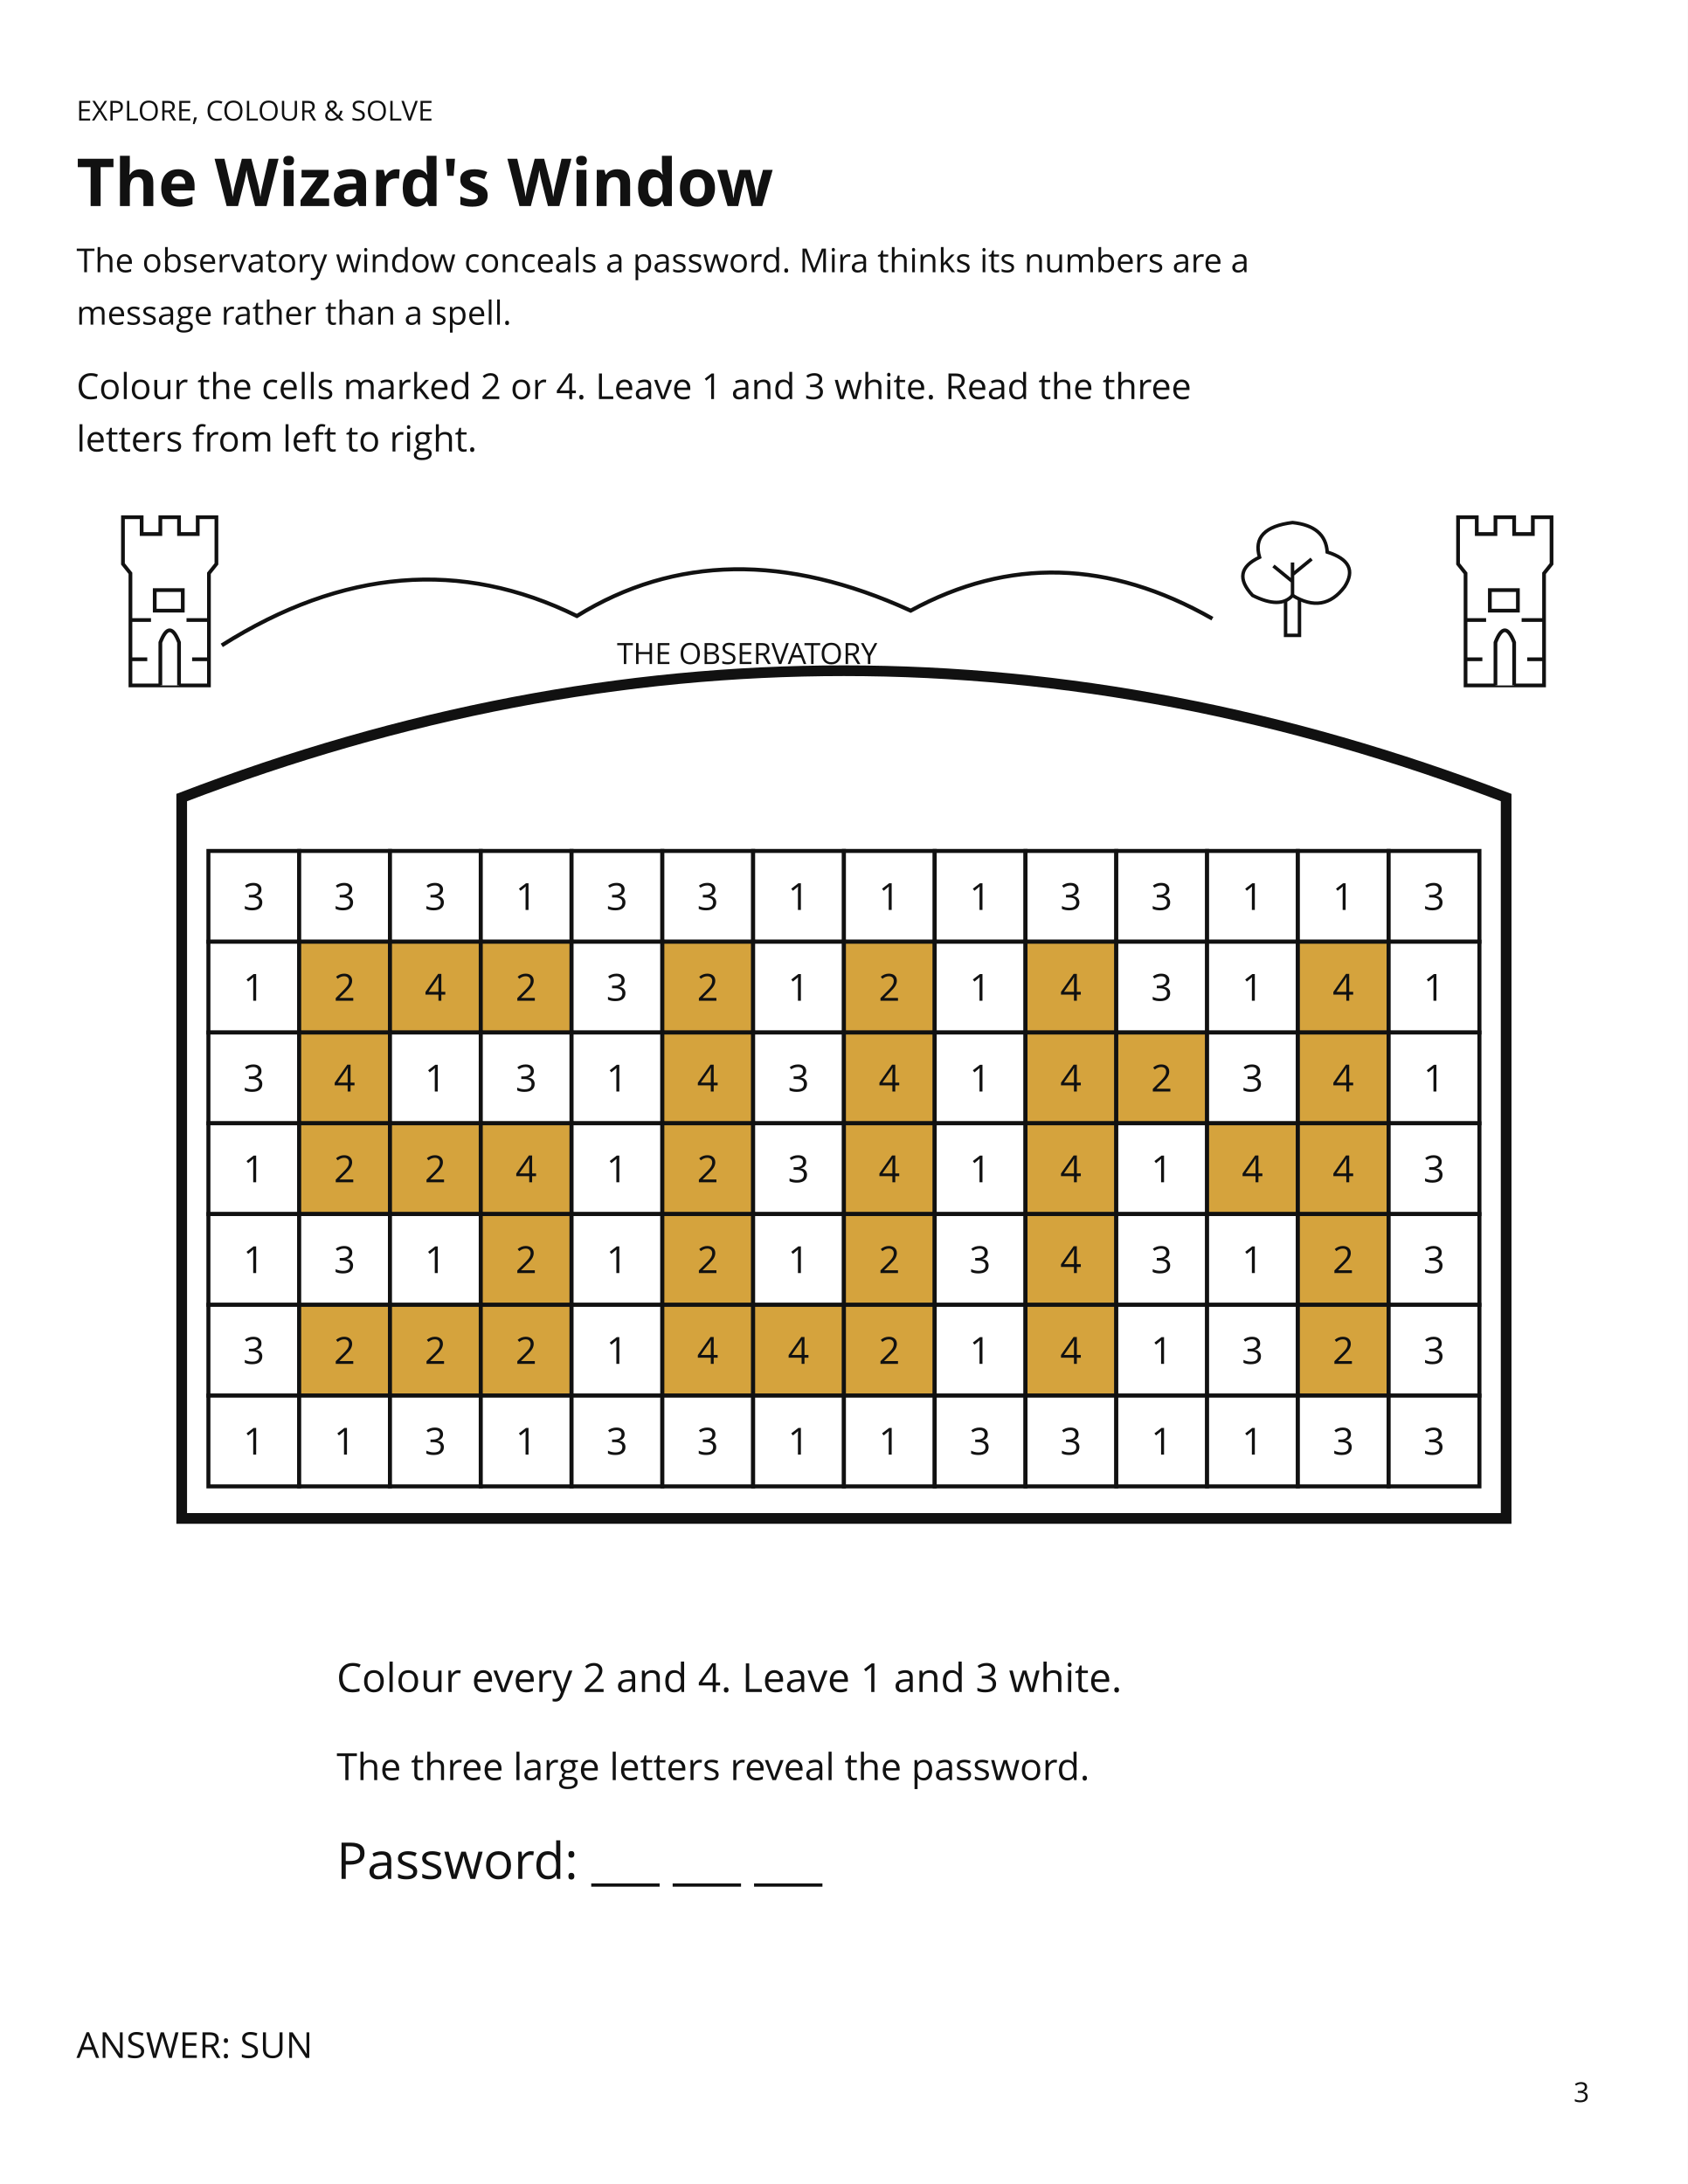
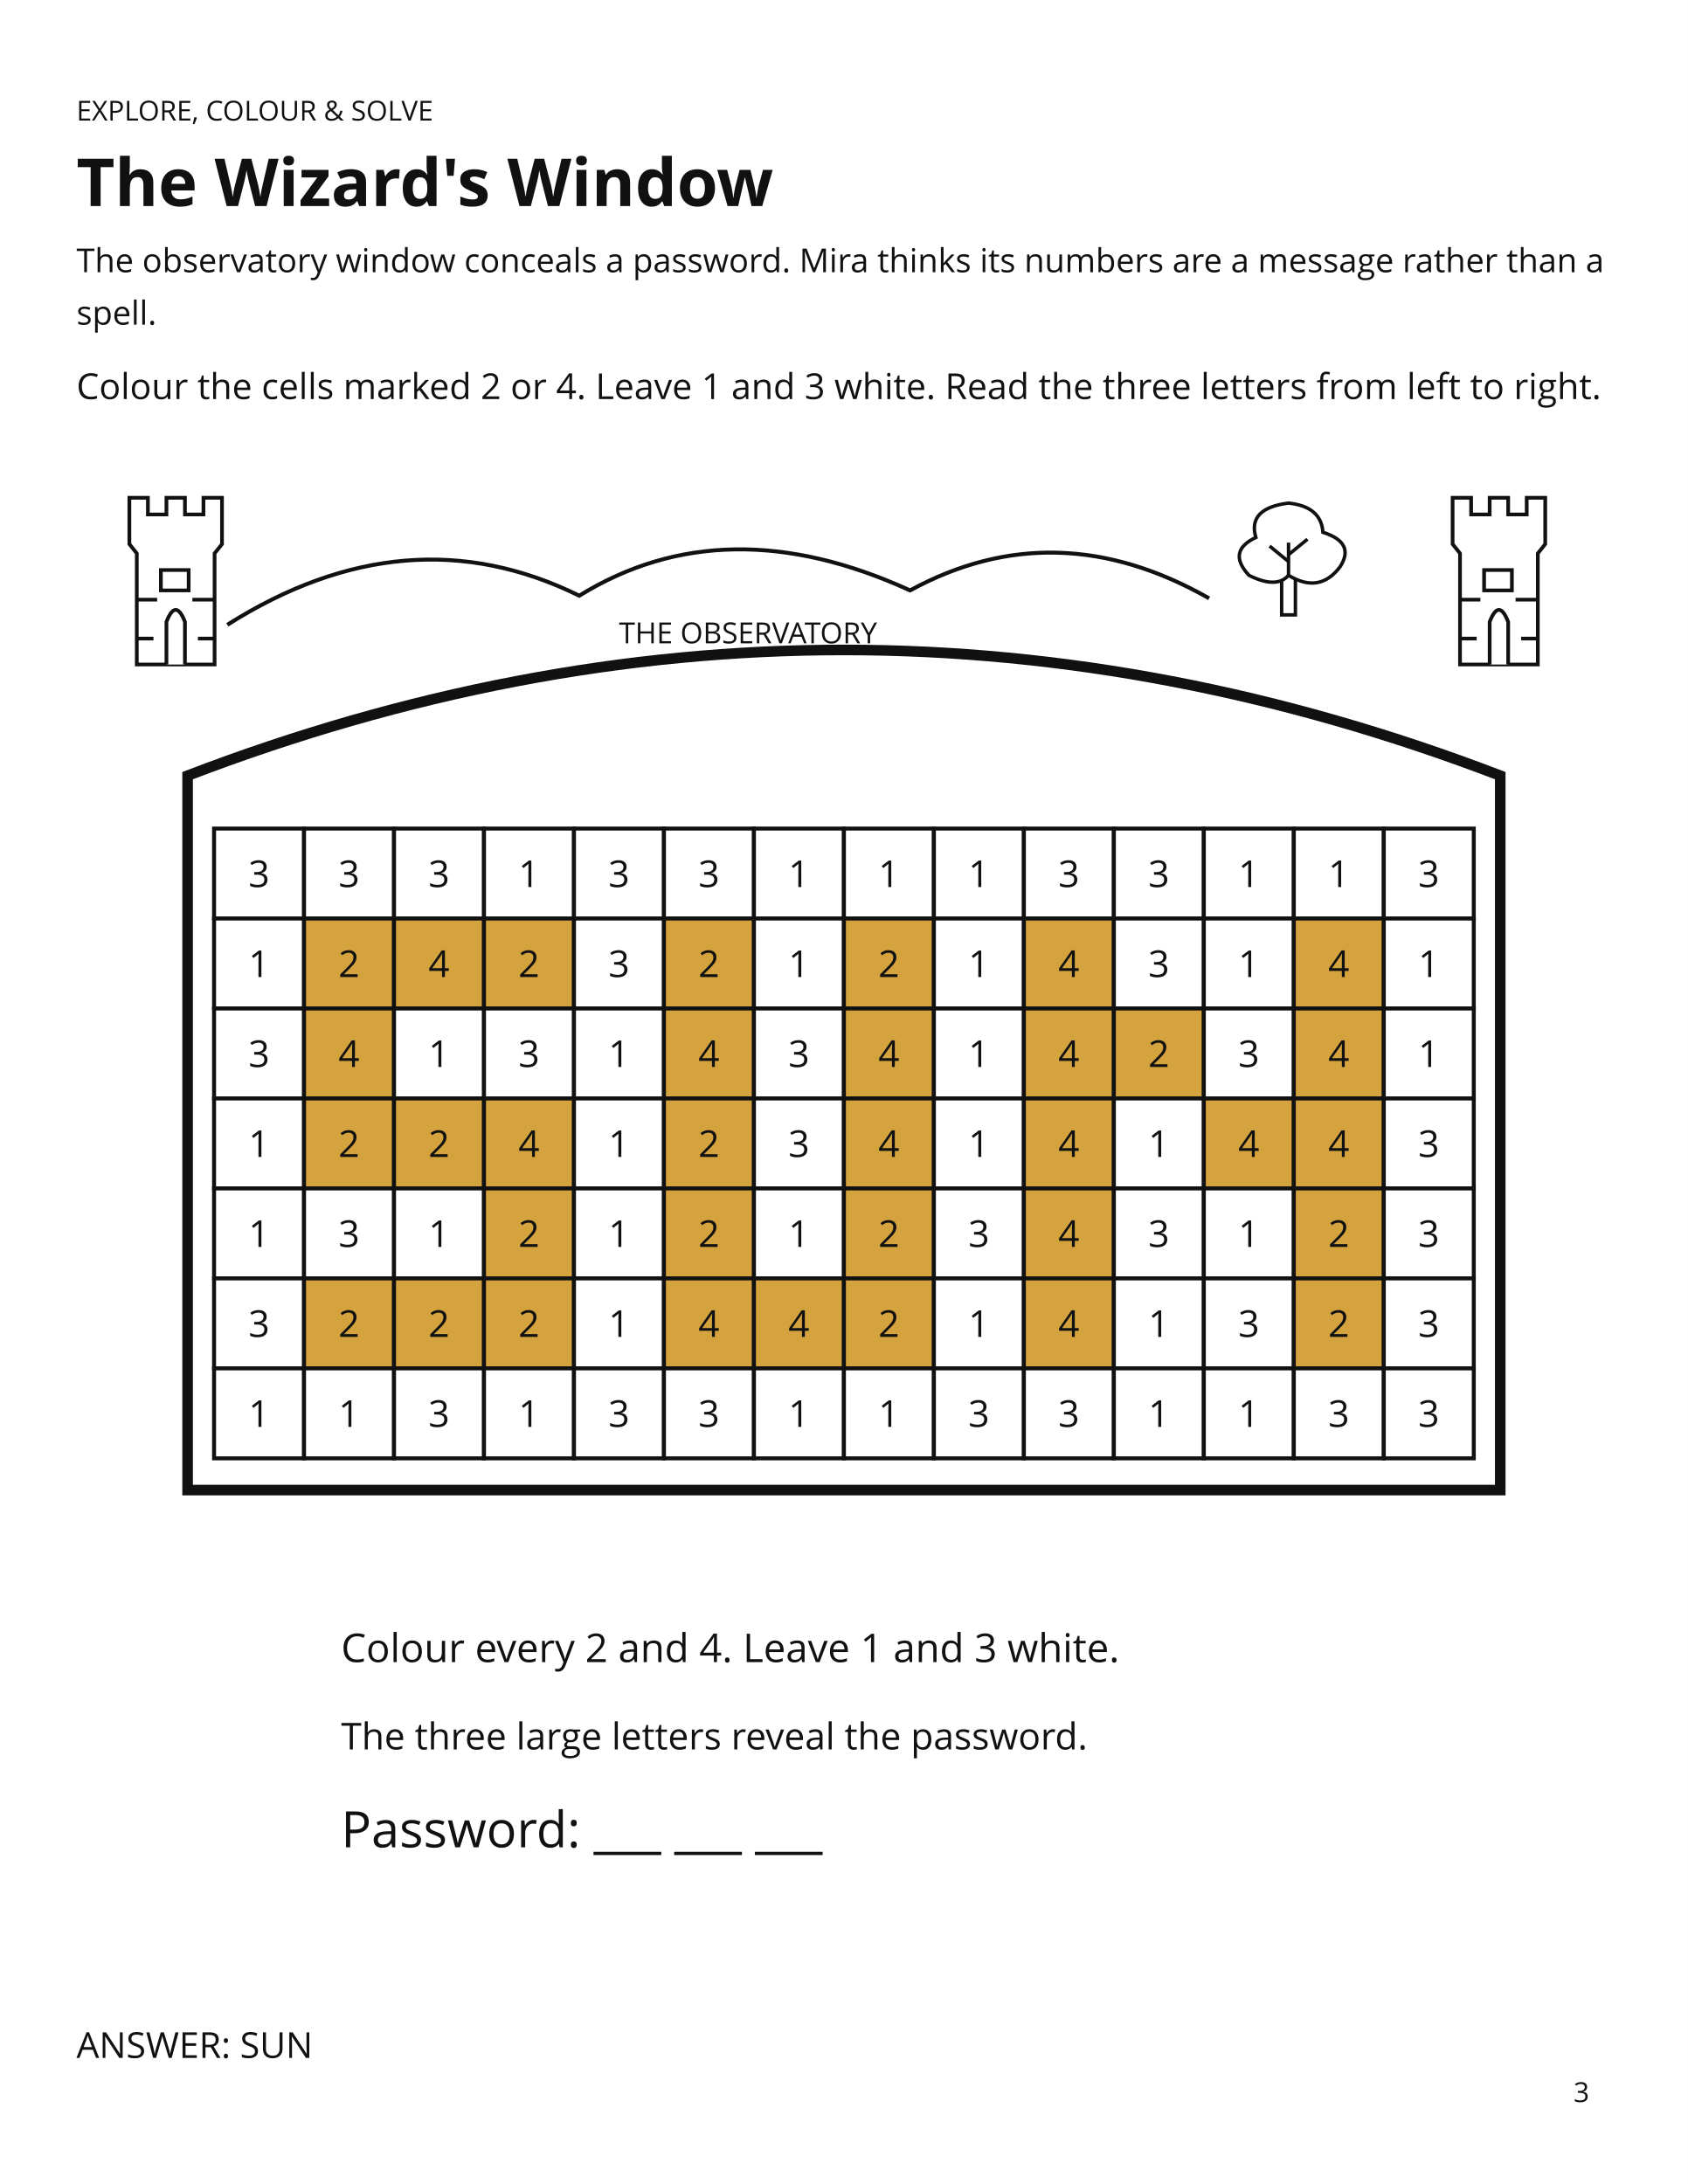
<svg xmlns="http://www.w3.org/2000/svg" width="8.5in" height="11in" viewBox="0 0 612 792" role="img" aria-label="The Wizard's Window">
  <rect width="100%" height="100%" fill="white" />
  <g transform="translate(27.72 27.72)">
    <text x="0" y="16" font-family="Open Sans, sans-serif" font-size="10" fill="#111" stroke="none">EXPLORE, COLOUR &amp; SOLVE</text>
    <text x="0" y="47" font-family="Open Sans, sans-serif" font-size="24" fill="#111" stroke="none" font-weight="bold">The Wizard's Window</text>
-     <text x="0" y="71" font-family="Open Sans, sans-serif" font-size="12" fill="#111" stroke="none">The observatory window conceals a password. Mira thinks its numbers are a</text>
-     <text x="0" y="90" font-family="Open Sans, sans-serif" font-size="12" fill="#111" stroke="none">message rather than a spell.</text>
-     <text x="0" y="117" font-family="Open Sans, sans-serif" font-size="13" fill="#111" stroke="none">Colour the cells marked 2 or 4. Leave 1 and 3 white. Read the three</text>
-     <text x="0" y="136" font-family="Open Sans, sans-serif" font-size="13" fill="#111" stroke="none">letters from left to right.</text>
-     <g transform="translate(12.0231 155) scale(0.9682069)">
+     <text x="0" y="71" font-family="Open Sans, sans-serif" font-size="12" fill="#111" stroke="none">The observatory window conceals a password. Mira thinks its numbers are a message rather than a</text>
+     <text x="0" y="90" font-family="Open Sans, sans-serif" font-size="12" fill="#111" stroke="none">spell.</text>
+     <text x="0" y="117" font-family="Open Sans, sans-serif" font-size="13" fill="#111" stroke="none">Colour the cells marked 2 or 4. Leave 1 and 3 white. Read the three letters from left to right.</text>
+     <g transform="translate(14.39379 148) scale(0.9595862)">
      <g data-layer="artwork">
        <g transform="translate(5 5) scale(0.7)" fill="white" stroke="#111" stroke-width="2">
          <path d="M0 25V0H10V9H20V0H30V9H40V0H50V25L46 30V90H4V30Z" />
          <path d="M20 90V67Q25 54 30 67V90M17 39V50H32V39ZM4 55H15M34 55H46M4 76H13M37 76H46" />
        </g>
        <g transform="translate(505 5) scale(0.7)" fill="white" stroke="#111" stroke-width="2">
          <path d="M0 25V0H10V9H20V0H30V9H40V0H50V25L46 30V90H4V30Z" />
          <path d="M20 90V67Q25 54 30 67V90M17 39V50H32V39ZM4 55H15M34 55H46M4 76H13M37 76H46" />
        </g>
        <g transform="translate(443 7) scale(0.65)" fill="white" stroke="#111" stroke-width="2">
          <path d="M-4 40V65H4V40" />
          <path d="M0 0Q-24 3-19 20Q-36 28-23 42Q-7 50 0 42Q18 53 30 37Q39 23 20 17Q19 2 0 0Z" />
          <path d="M0 42V23M0 34L-11 25M0 30L11 21" />
        </g>
        <path d="M42 53Q110 10 175 42Q230 8 300 40Q355 10 413 43" fill="none" stroke="#111" stroke-width="1.5" />
        <text x="190" y="60" font-family="Open Sans, sans-serif" font-size="11" fill="#111" stroke="none">THE OBSERVATORY</text>
      </g>
      <g data-layer="puzzle" fill="none" stroke="#111" stroke-width="1.5">
        <path d="M27 380V110Q275 15 523 110V380Z" fill="none" stroke="#111" stroke-width="4" />
        <rect x="37" y="130" width="34" height="34" fill="white" />
        <text x="54" y="152.1" font-family="Open Sans, sans-serif" font-size="14" fill="#111" stroke="none" text-anchor="middle">3</text>
        <rect x="71" y="130" width="34" height="34" fill="white" />
        <text x="88" y="152.1" font-family="Open Sans, sans-serif" font-size="14" fill="#111" stroke="none" text-anchor="middle">3</text>
        <rect x="105" y="130" width="34" height="34" fill="white" />
        <text x="122" y="152.1" font-family="Open Sans, sans-serif" font-size="14" fill="#111" stroke="none" text-anchor="middle">3</text>
        <rect x="139" y="130" width="34" height="34" fill="white" />
        <text x="156" y="152.1" font-family="Open Sans, sans-serif" font-size="14" fill="#111" stroke="none" text-anchor="middle">1</text>
        <rect x="173" y="130" width="34" height="34" fill="white" />
        <text x="190" y="152.1" font-family="Open Sans, sans-serif" font-size="14" fill="#111" stroke="none" text-anchor="middle">3</text>
        <rect x="207" y="130" width="34" height="34" fill="white" />
        <text x="224" y="152.1" font-family="Open Sans, sans-serif" font-size="14" fill="#111" stroke="none" text-anchor="middle">3</text>
        <rect x="241" y="130" width="34" height="34" fill="white" />
        <text x="258" y="152.1" font-family="Open Sans, sans-serif" font-size="14" fill="#111" stroke="none" text-anchor="middle">1</text>
        <rect x="275" y="130" width="34" height="34" fill="white" />
        <text x="292" y="152.1" font-family="Open Sans, sans-serif" font-size="14" fill="#111" stroke="none" text-anchor="middle">1</text>
        <rect x="309" y="130" width="34" height="34" fill="white" />
        <text x="326" y="152.1" font-family="Open Sans, sans-serif" font-size="14" fill="#111" stroke="none" text-anchor="middle">1</text>
        <rect x="343" y="130" width="34" height="34" fill="white" />
        <text x="360" y="152.1" font-family="Open Sans, sans-serif" font-size="14" fill="#111" stroke="none" text-anchor="middle">3</text>
        <rect x="377" y="130" width="34" height="34" fill="white" />
        <text x="394" y="152.1" font-family="Open Sans, sans-serif" font-size="14" fill="#111" stroke="none" text-anchor="middle">3</text>
        <rect x="411" y="130" width="34" height="34" fill="white" />
        <text x="428" y="152.1" font-family="Open Sans, sans-serif" font-size="14" fill="#111" stroke="none" text-anchor="middle">1</text>
        <rect x="445" y="130" width="34" height="34" fill="white" />
        <text x="462" y="152.1" font-family="Open Sans, sans-serif" font-size="14" fill="#111" stroke="none" text-anchor="middle">1</text>
        <rect x="479" y="130" width="34" height="34" fill="white" />
        <text x="496" y="152.1" font-family="Open Sans, sans-serif" font-size="14" fill="#111" stroke="none" text-anchor="middle">3</text>
        <rect x="37" y="164" width="34" height="34" fill="white" />
        <text x="54" y="186.1" font-family="Open Sans, sans-serif" font-size="14" fill="#111" stroke="none" text-anchor="middle">1</text>
        <rect x="71" y="164" width="34" height="34" fill="#d5a33d" />
        <text x="88" y="186.1" font-family="Open Sans, sans-serif" font-size="14" fill="#111" stroke="none" text-anchor="middle">2</text>
        <rect x="105" y="164" width="34" height="34" fill="#d5a33d" />
        <text x="122" y="186.1" font-family="Open Sans, sans-serif" font-size="14" fill="#111" stroke="none" text-anchor="middle">4</text>
        <rect x="139" y="164" width="34" height="34" fill="#d5a33d" />
        <text x="156" y="186.1" font-family="Open Sans, sans-serif" font-size="14" fill="#111" stroke="none" text-anchor="middle">2</text>
        <rect x="173" y="164" width="34" height="34" fill="white" />
        <text x="190" y="186.1" font-family="Open Sans, sans-serif" font-size="14" fill="#111" stroke="none" text-anchor="middle">3</text>
        <rect x="207" y="164" width="34" height="34" fill="#d5a33d" />
        <text x="224" y="186.1" font-family="Open Sans, sans-serif" font-size="14" fill="#111" stroke="none" text-anchor="middle">2</text>
        <rect x="241" y="164" width="34" height="34" fill="white" />
        <text x="258" y="186.1" font-family="Open Sans, sans-serif" font-size="14" fill="#111" stroke="none" text-anchor="middle">1</text>
        <rect x="275" y="164" width="34" height="34" fill="#d5a33d" />
        <text x="292" y="186.1" font-family="Open Sans, sans-serif" font-size="14" fill="#111" stroke="none" text-anchor="middle">2</text>
        <rect x="309" y="164" width="34" height="34" fill="white" />
        <text x="326" y="186.1" font-family="Open Sans, sans-serif" font-size="14" fill="#111" stroke="none" text-anchor="middle">1</text>
        <rect x="343" y="164" width="34" height="34" fill="#d5a33d" />
        <text x="360" y="186.1" font-family="Open Sans, sans-serif" font-size="14" fill="#111" stroke="none" text-anchor="middle">4</text>
        <rect x="377" y="164" width="34" height="34" fill="white" />
        <text x="394" y="186.1" font-family="Open Sans, sans-serif" font-size="14" fill="#111" stroke="none" text-anchor="middle">3</text>
        <rect x="411" y="164" width="34" height="34" fill="white" />
        <text x="428" y="186.1" font-family="Open Sans, sans-serif" font-size="14" fill="#111" stroke="none" text-anchor="middle">1</text>
        <rect x="445" y="164" width="34" height="34" fill="#d5a33d" />
        <text x="462" y="186.1" font-family="Open Sans, sans-serif" font-size="14" fill="#111" stroke="none" text-anchor="middle">4</text>
        <rect x="479" y="164" width="34" height="34" fill="white" />
        <text x="496" y="186.1" font-family="Open Sans, sans-serif" font-size="14" fill="#111" stroke="none" text-anchor="middle">1</text>
        <rect x="37" y="198" width="34" height="34" fill="white" />
        <text x="54" y="220.1" font-family="Open Sans, sans-serif" font-size="14" fill="#111" stroke="none" text-anchor="middle">3</text>
        <rect x="71" y="198" width="34" height="34" fill="#d5a33d" />
        <text x="88" y="220.1" font-family="Open Sans, sans-serif" font-size="14" fill="#111" stroke="none" text-anchor="middle">4</text>
        <rect x="105" y="198" width="34" height="34" fill="white" />
        <text x="122" y="220.1" font-family="Open Sans, sans-serif" font-size="14" fill="#111" stroke="none" text-anchor="middle">1</text>
        <rect x="139" y="198" width="34" height="34" fill="white" />
        <text x="156" y="220.1" font-family="Open Sans, sans-serif" font-size="14" fill="#111" stroke="none" text-anchor="middle">3</text>
        <rect x="173" y="198" width="34" height="34" fill="white" />
        <text x="190" y="220.1" font-family="Open Sans, sans-serif" font-size="14" fill="#111" stroke="none" text-anchor="middle">1</text>
        <rect x="207" y="198" width="34" height="34" fill="#d5a33d" />
        <text x="224" y="220.1" font-family="Open Sans, sans-serif" font-size="14" fill="#111" stroke="none" text-anchor="middle">4</text>
        <rect x="241" y="198" width="34" height="34" fill="white" />
        <text x="258" y="220.1" font-family="Open Sans, sans-serif" font-size="14" fill="#111" stroke="none" text-anchor="middle">3</text>
        <rect x="275" y="198" width="34" height="34" fill="#d5a33d" />
        <text x="292" y="220.1" font-family="Open Sans, sans-serif" font-size="14" fill="#111" stroke="none" text-anchor="middle">4</text>
        <rect x="309" y="198" width="34" height="34" fill="white" />
        <text x="326" y="220.1" font-family="Open Sans, sans-serif" font-size="14" fill="#111" stroke="none" text-anchor="middle">1</text>
        <rect x="343" y="198" width="34" height="34" fill="#d5a33d" />
        <text x="360" y="220.1" font-family="Open Sans, sans-serif" font-size="14" fill="#111" stroke="none" text-anchor="middle">4</text>
        <rect x="377" y="198" width="34" height="34" fill="#d5a33d" />
        <text x="394" y="220.1" font-family="Open Sans, sans-serif" font-size="14" fill="#111" stroke="none" text-anchor="middle">2</text>
        <rect x="411" y="198" width="34" height="34" fill="white" />
        <text x="428" y="220.1" font-family="Open Sans, sans-serif" font-size="14" fill="#111" stroke="none" text-anchor="middle">3</text>
        <rect x="445" y="198" width="34" height="34" fill="#d5a33d" />
        <text x="462" y="220.1" font-family="Open Sans, sans-serif" font-size="14" fill="#111" stroke="none" text-anchor="middle">4</text>
        <rect x="479" y="198" width="34" height="34" fill="white" />
        <text x="496" y="220.1" font-family="Open Sans, sans-serif" font-size="14" fill="#111" stroke="none" text-anchor="middle">1</text>
        <rect x="37" y="232" width="34" height="34" fill="white" />
        <text x="54" y="254.1" font-family="Open Sans, sans-serif" font-size="14" fill="#111" stroke="none" text-anchor="middle">1</text>
        <rect x="71" y="232" width="34" height="34" fill="#d5a33d" />
        <text x="88" y="254.1" font-family="Open Sans, sans-serif" font-size="14" fill="#111" stroke="none" text-anchor="middle">2</text>
        <rect x="105" y="232" width="34" height="34" fill="#d5a33d" />
        <text x="122" y="254.1" font-family="Open Sans, sans-serif" font-size="14" fill="#111" stroke="none" text-anchor="middle">2</text>
        <rect x="139" y="232" width="34" height="34" fill="#d5a33d" />
        <text x="156" y="254.1" font-family="Open Sans, sans-serif" font-size="14" fill="#111" stroke="none" text-anchor="middle">4</text>
        <rect x="173" y="232" width="34" height="34" fill="white" />
        <text x="190" y="254.1" font-family="Open Sans, sans-serif" font-size="14" fill="#111" stroke="none" text-anchor="middle">1</text>
        <rect x="207" y="232" width="34" height="34" fill="#d5a33d" />
        <text x="224" y="254.1" font-family="Open Sans, sans-serif" font-size="14" fill="#111" stroke="none" text-anchor="middle">2</text>
        <rect x="241" y="232" width="34" height="34" fill="white" />
        <text x="258" y="254.1" font-family="Open Sans, sans-serif" font-size="14" fill="#111" stroke="none" text-anchor="middle">3</text>
        <rect x="275" y="232" width="34" height="34" fill="#d5a33d" />
        <text x="292" y="254.1" font-family="Open Sans, sans-serif" font-size="14" fill="#111" stroke="none" text-anchor="middle">4</text>
        <rect x="309" y="232" width="34" height="34" fill="white" />
        <text x="326" y="254.1" font-family="Open Sans, sans-serif" font-size="14" fill="#111" stroke="none" text-anchor="middle">1</text>
        <rect x="343" y="232" width="34" height="34" fill="#d5a33d" />
        <text x="360" y="254.1" font-family="Open Sans, sans-serif" font-size="14" fill="#111" stroke="none" text-anchor="middle">4</text>
        <rect x="377" y="232" width="34" height="34" fill="white" />
        <text x="394" y="254.1" font-family="Open Sans, sans-serif" font-size="14" fill="#111" stroke="none" text-anchor="middle">1</text>
        <rect x="411" y="232" width="34" height="34" fill="#d5a33d" />
        <text x="428" y="254.1" font-family="Open Sans, sans-serif" font-size="14" fill="#111" stroke="none" text-anchor="middle">4</text>
        <rect x="445" y="232" width="34" height="34" fill="#d5a33d" />
        <text x="462" y="254.1" font-family="Open Sans, sans-serif" font-size="14" fill="#111" stroke="none" text-anchor="middle">4</text>
        <rect x="479" y="232" width="34" height="34" fill="white" />
        <text x="496" y="254.1" font-family="Open Sans, sans-serif" font-size="14" fill="#111" stroke="none" text-anchor="middle">3</text>
        <rect x="37" y="266" width="34" height="34" fill="white" />
        <text x="54" y="288.1" font-family="Open Sans, sans-serif" font-size="14" fill="#111" stroke="none" text-anchor="middle">1</text>
        <rect x="71" y="266" width="34" height="34" fill="white" />
        <text x="88" y="288.1" font-family="Open Sans, sans-serif" font-size="14" fill="#111" stroke="none" text-anchor="middle">3</text>
        <rect x="105" y="266" width="34" height="34" fill="white" />
        <text x="122" y="288.1" font-family="Open Sans, sans-serif" font-size="14" fill="#111" stroke="none" text-anchor="middle">1</text>
        <rect x="139" y="266" width="34" height="34" fill="#d5a33d" />
        <text x="156" y="288.1" font-family="Open Sans, sans-serif" font-size="14" fill="#111" stroke="none" text-anchor="middle">2</text>
        <rect x="173" y="266" width="34" height="34" fill="white" />
        <text x="190" y="288.1" font-family="Open Sans, sans-serif" font-size="14" fill="#111" stroke="none" text-anchor="middle">1</text>
        <rect x="207" y="266" width="34" height="34" fill="#d5a33d" />
        <text x="224" y="288.1" font-family="Open Sans, sans-serif" font-size="14" fill="#111" stroke="none" text-anchor="middle">2</text>
        <rect x="241" y="266" width="34" height="34" fill="white" />
        <text x="258" y="288.1" font-family="Open Sans, sans-serif" font-size="14" fill="#111" stroke="none" text-anchor="middle">1</text>
        <rect x="275" y="266" width="34" height="34" fill="#d5a33d" />
        <text x="292" y="288.1" font-family="Open Sans, sans-serif" font-size="14" fill="#111" stroke="none" text-anchor="middle">2</text>
        <rect x="309" y="266" width="34" height="34" fill="white" />
        <text x="326" y="288.1" font-family="Open Sans, sans-serif" font-size="14" fill="#111" stroke="none" text-anchor="middle">3</text>
        <rect x="343" y="266" width="34" height="34" fill="#d5a33d" />
        <text x="360" y="288.1" font-family="Open Sans, sans-serif" font-size="14" fill="#111" stroke="none" text-anchor="middle">4</text>
        <rect x="377" y="266" width="34" height="34" fill="white" />
        <text x="394" y="288.1" font-family="Open Sans, sans-serif" font-size="14" fill="#111" stroke="none" text-anchor="middle">3</text>
        <rect x="411" y="266" width="34" height="34" fill="white" />
        <text x="428" y="288.1" font-family="Open Sans, sans-serif" font-size="14" fill="#111" stroke="none" text-anchor="middle">1</text>
        <rect x="445" y="266" width="34" height="34" fill="#d5a33d" />
        <text x="462" y="288.1" font-family="Open Sans, sans-serif" font-size="14" fill="#111" stroke="none" text-anchor="middle">2</text>
        <rect x="479" y="266" width="34" height="34" fill="white" />
        <text x="496" y="288.1" font-family="Open Sans, sans-serif" font-size="14" fill="#111" stroke="none" text-anchor="middle">3</text>
        <rect x="37" y="300" width="34" height="34" fill="white" />
        <text x="54" y="322.1" font-family="Open Sans, sans-serif" font-size="14" fill="#111" stroke="none" text-anchor="middle">3</text>
        <rect x="71" y="300" width="34" height="34" fill="#d5a33d" />
        <text x="88" y="322.1" font-family="Open Sans, sans-serif" font-size="14" fill="#111" stroke="none" text-anchor="middle">2</text>
        <rect x="105" y="300" width="34" height="34" fill="#d5a33d" />
        <text x="122" y="322.1" font-family="Open Sans, sans-serif" font-size="14" fill="#111" stroke="none" text-anchor="middle">2</text>
        <rect x="139" y="300" width="34" height="34" fill="#d5a33d" />
        <text x="156" y="322.1" font-family="Open Sans, sans-serif" font-size="14" fill="#111" stroke="none" text-anchor="middle">2</text>
        <rect x="173" y="300" width="34" height="34" fill="white" />
        <text x="190" y="322.1" font-family="Open Sans, sans-serif" font-size="14" fill="#111" stroke="none" text-anchor="middle">1</text>
        <rect x="207" y="300" width="34" height="34" fill="#d5a33d" />
        <text x="224" y="322.1" font-family="Open Sans, sans-serif" font-size="14" fill="#111" stroke="none" text-anchor="middle">4</text>
        <rect x="241" y="300" width="34" height="34" fill="#d5a33d" />
        <text x="258" y="322.1" font-family="Open Sans, sans-serif" font-size="14" fill="#111" stroke="none" text-anchor="middle">4</text>
        <rect x="275" y="300" width="34" height="34" fill="#d5a33d" />
        <text x="292" y="322.1" font-family="Open Sans, sans-serif" font-size="14" fill="#111" stroke="none" text-anchor="middle">2</text>
        <rect x="309" y="300" width="34" height="34" fill="white" />
        <text x="326" y="322.1" font-family="Open Sans, sans-serif" font-size="14" fill="#111" stroke="none" text-anchor="middle">1</text>
        <rect x="343" y="300" width="34" height="34" fill="#d5a33d" />
        <text x="360" y="322.1" font-family="Open Sans, sans-serif" font-size="14" fill="#111" stroke="none" text-anchor="middle">4</text>
        <rect x="377" y="300" width="34" height="34" fill="white" />
        <text x="394" y="322.1" font-family="Open Sans, sans-serif" font-size="14" fill="#111" stroke="none" text-anchor="middle">1</text>
        <rect x="411" y="300" width="34" height="34" fill="white" />
        <text x="428" y="322.1" font-family="Open Sans, sans-serif" font-size="14" fill="#111" stroke="none" text-anchor="middle">3</text>
        <rect x="445" y="300" width="34" height="34" fill="#d5a33d" />
        <text x="462" y="322.1" font-family="Open Sans, sans-serif" font-size="14" fill="#111" stroke="none" text-anchor="middle">2</text>
        <rect x="479" y="300" width="34" height="34" fill="white" />
        <text x="496" y="322.1" font-family="Open Sans, sans-serif" font-size="14" fill="#111" stroke="none" text-anchor="middle">3</text>
        <rect x="37" y="334" width="34" height="34" fill="white" />
        <text x="54" y="356.1" font-family="Open Sans, sans-serif" font-size="14" fill="#111" stroke="none" text-anchor="middle">1</text>
        <rect x="71" y="334" width="34" height="34" fill="white" />
        <text x="88" y="356.1" font-family="Open Sans, sans-serif" font-size="14" fill="#111" stroke="none" text-anchor="middle">1</text>
        <rect x="105" y="334" width="34" height="34" fill="white" />
        <text x="122" y="356.1" font-family="Open Sans, sans-serif" font-size="14" fill="#111" stroke="none" text-anchor="middle">3</text>
        <rect x="139" y="334" width="34" height="34" fill="white" />
        <text x="156" y="356.1" font-family="Open Sans, sans-serif" font-size="14" fill="#111" stroke="none" text-anchor="middle">1</text>
        <rect x="173" y="334" width="34" height="34" fill="white" />
        <text x="190" y="356.1" font-family="Open Sans, sans-serif" font-size="14" fill="#111" stroke="none" text-anchor="middle">3</text>
        <rect x="207" y="334" width="34" height="34" fill="white" />
        <text x="224" y="356.1" font-family="Open Sans, sans-serif" font-size="14" fill="#111" stroke="none" text-anchor="middle">3</text>
        <rect x="241" y="334" width="34" height="34" fill="white" />
        <text x="258" y="356.1" font-family="Open Sans, sans-serif" font-size="14" fill="#111" stroke="none" text-anchor="middle">1</text>
        <rect x="275" y="334" width="34" height="34" fill="white" />
        <text x="292" y="356.1" font-family="Open Sans, sans-serif" font-size="14" fill="#111" stroke="none" text-anchor="middle">1</text>
        <rect x="309" y="334" width="34" height="34" fill="white" />
        <text x="326" y="356.1" font-family="Open Sans, sans-serif" font-size="14" fill="#111" stroke="none" text-anchor="middle">3</text>
        <rect x="343" y="334" width="34" height="34" fill="white" />
        <text x="360" y="356.1" font-family="Open Sans, sans-serif" font-size="14" fill="#111" stroke="none" text-anchor="middle">3</text>
        <rect x="377" y="334" width="34" height="34" fill="white" />
        <text x="394" y="356.1" font-family="Open Sans, sans-serif" font-size="14" fill="#111" stroke="none" text-anchor="middle">1</text>
        <rect x="411" y="334" width="34" height="34" fill="white" />
        <text x="428" y="356.1" font-family="Open Sans, sans-serif" font-size="14" fill="#111" stroke="none" text-anchor="middle">1</text>
        <rect x="445" y="334" width="34" height="34" fill="white" />
        <text x="462" y="356.1" font-family="Open Sans, sans-serif" font-size="14" fill="#111" stroke="none" text-anchor="middle">3</text>
        <rect x="479" y="334" width="34" height="34" fill="white" />
        <text x="496" y="356.1" font-family="Open Sans, sans-serif" font-size="14" fill="#111" stroke="none" text-anchor="middle">3</text>
        <text x="85" y="445" font-family="Open Sans, sans-serif" font-size="15" fill="#111" stroke="none">Colour every 2 and 4. Leave 1 and 3 white.</text>
        <text x="85" y="478" font-family="Open Sans, sans-serif" font-size="14" fill="#111" stroke="none">The three large letters reveal the password.</text>
        <text x="85" y="515" font-family="Open Sans, sans-serif" font-size="19" fill="#111" stroke="none">Password: ___ ___ ___</text>
      </g>
    </g>
    <text x="0" y="718.56" font-family="Open Sans, sans-serif" font-size="13" fill="#111" stroke="none">ANSWER: SUN</text>
    <text x="548.56" y="734.56" font-family="Open Sans, sans-serif" font-size="10" fill="#111" stroke="none" text-anchor="end">3</text>
  </g>
</svg>
